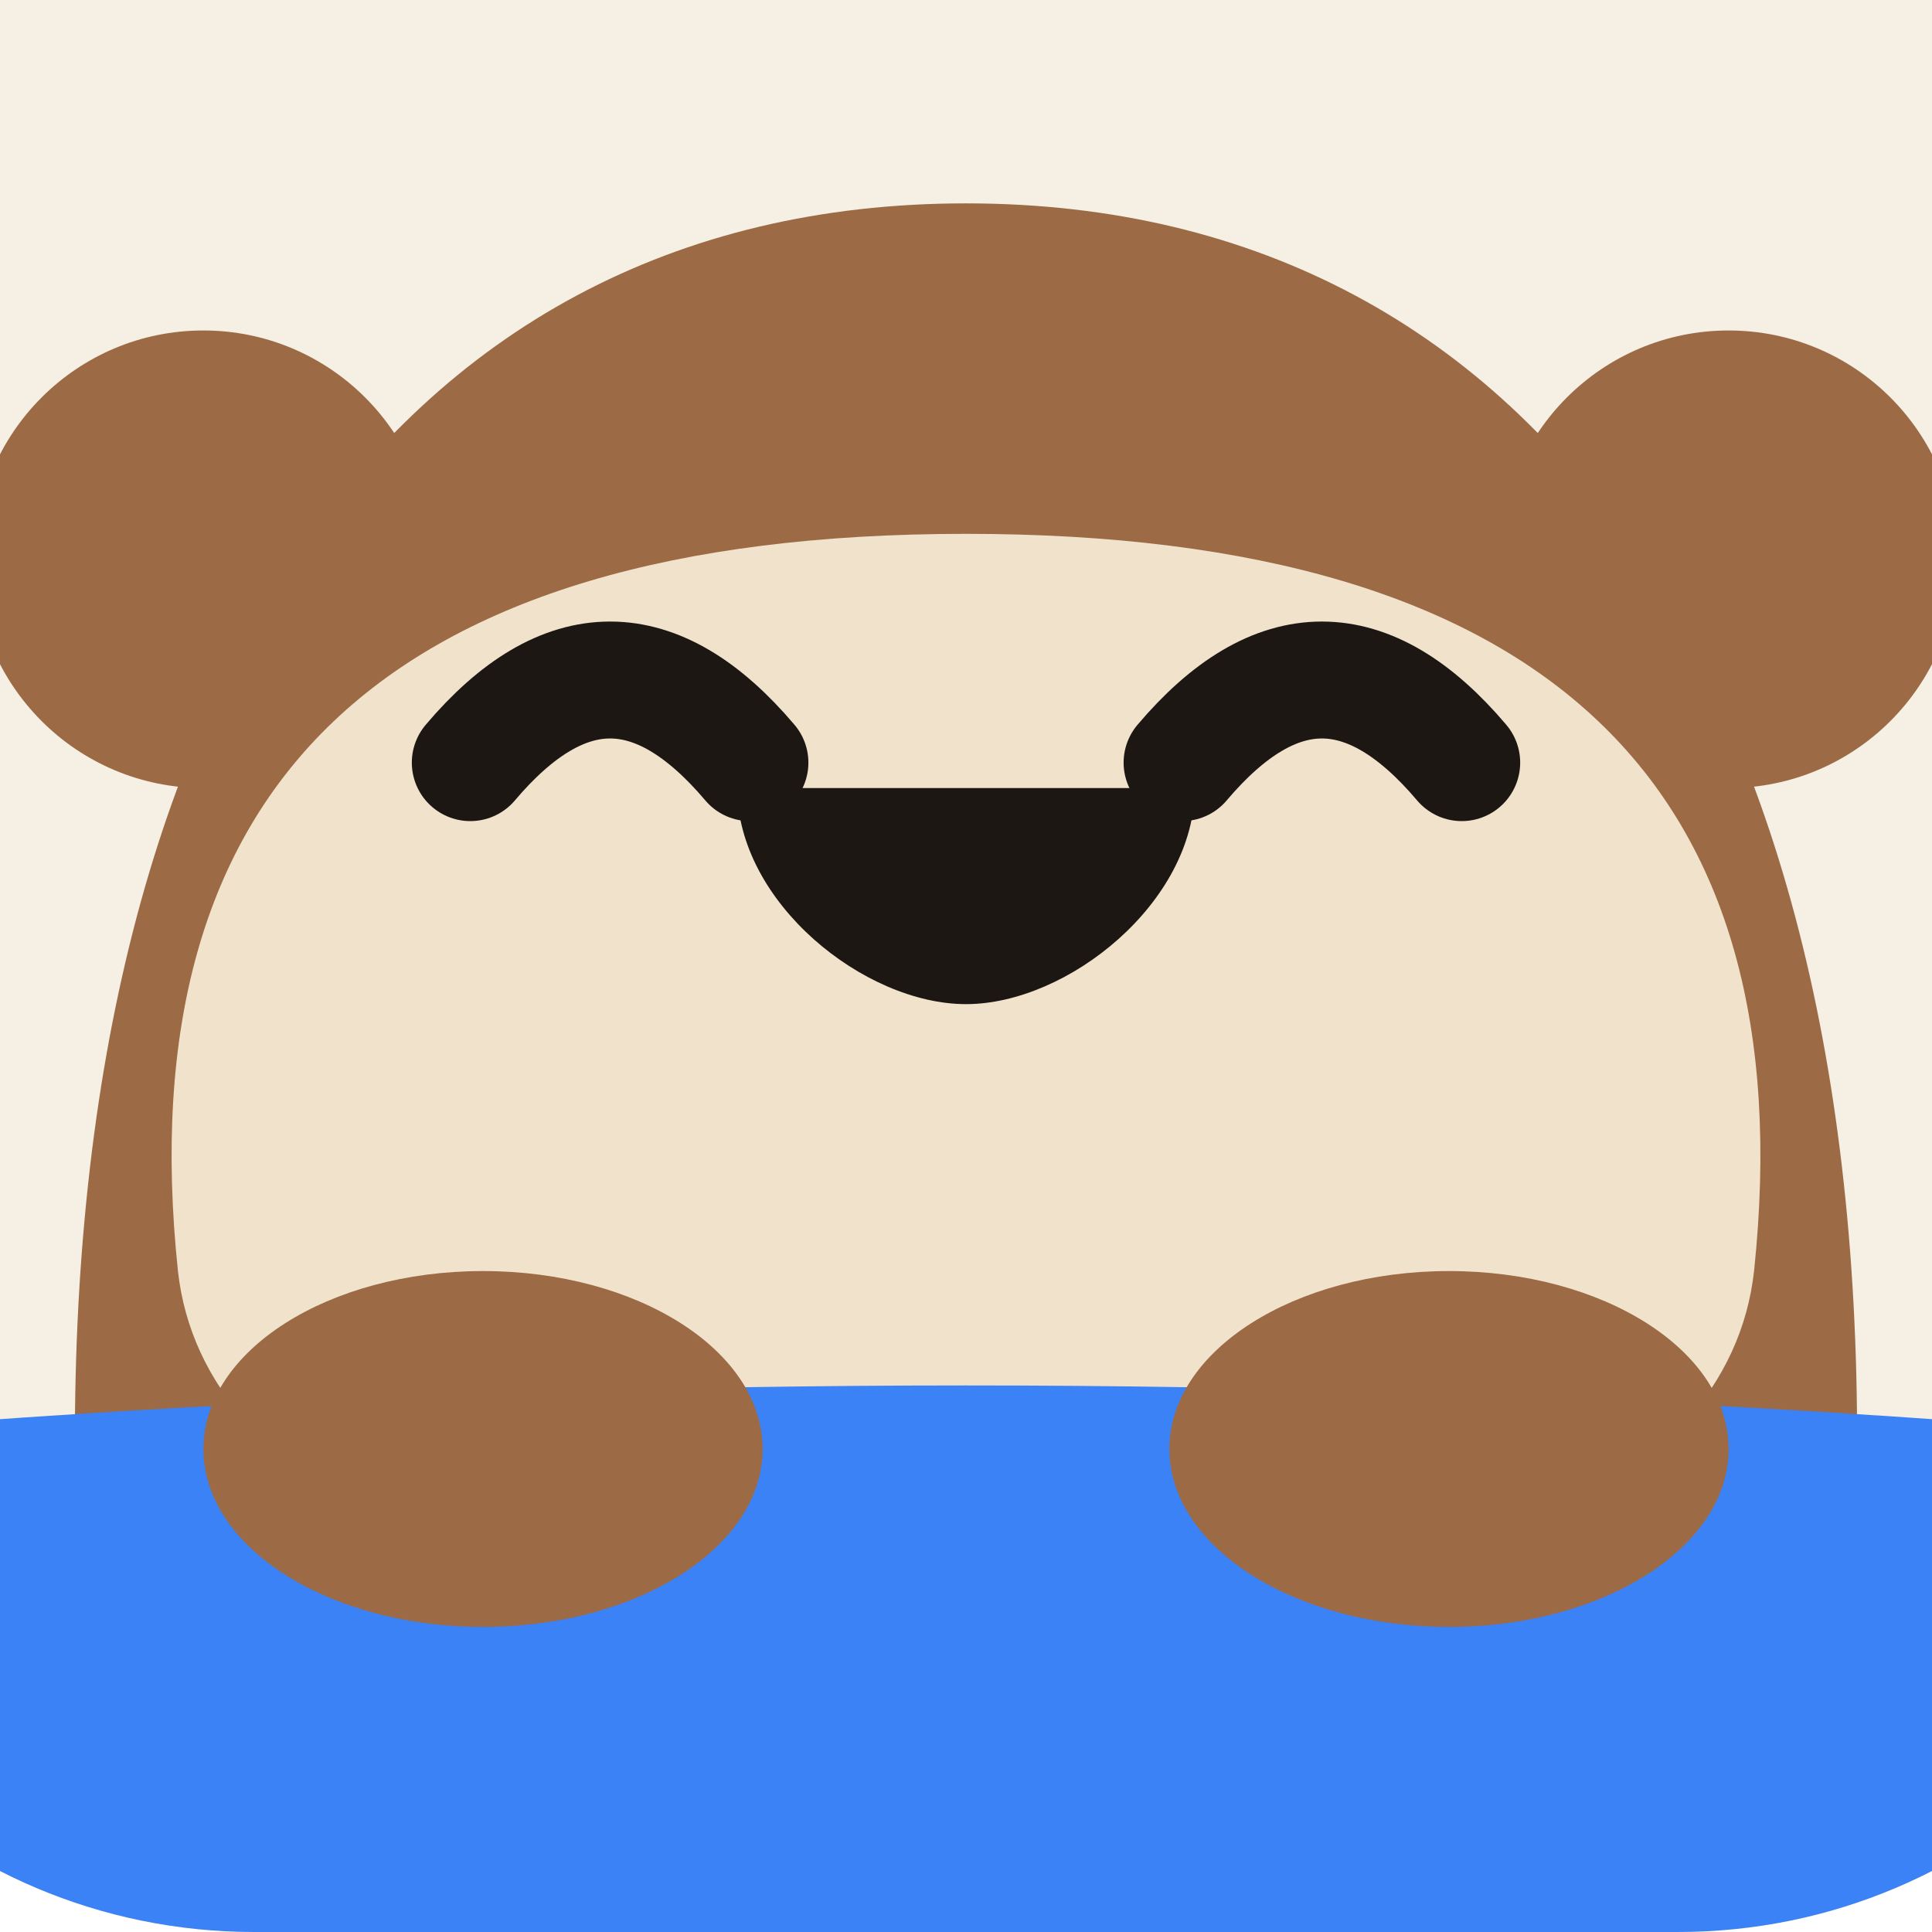
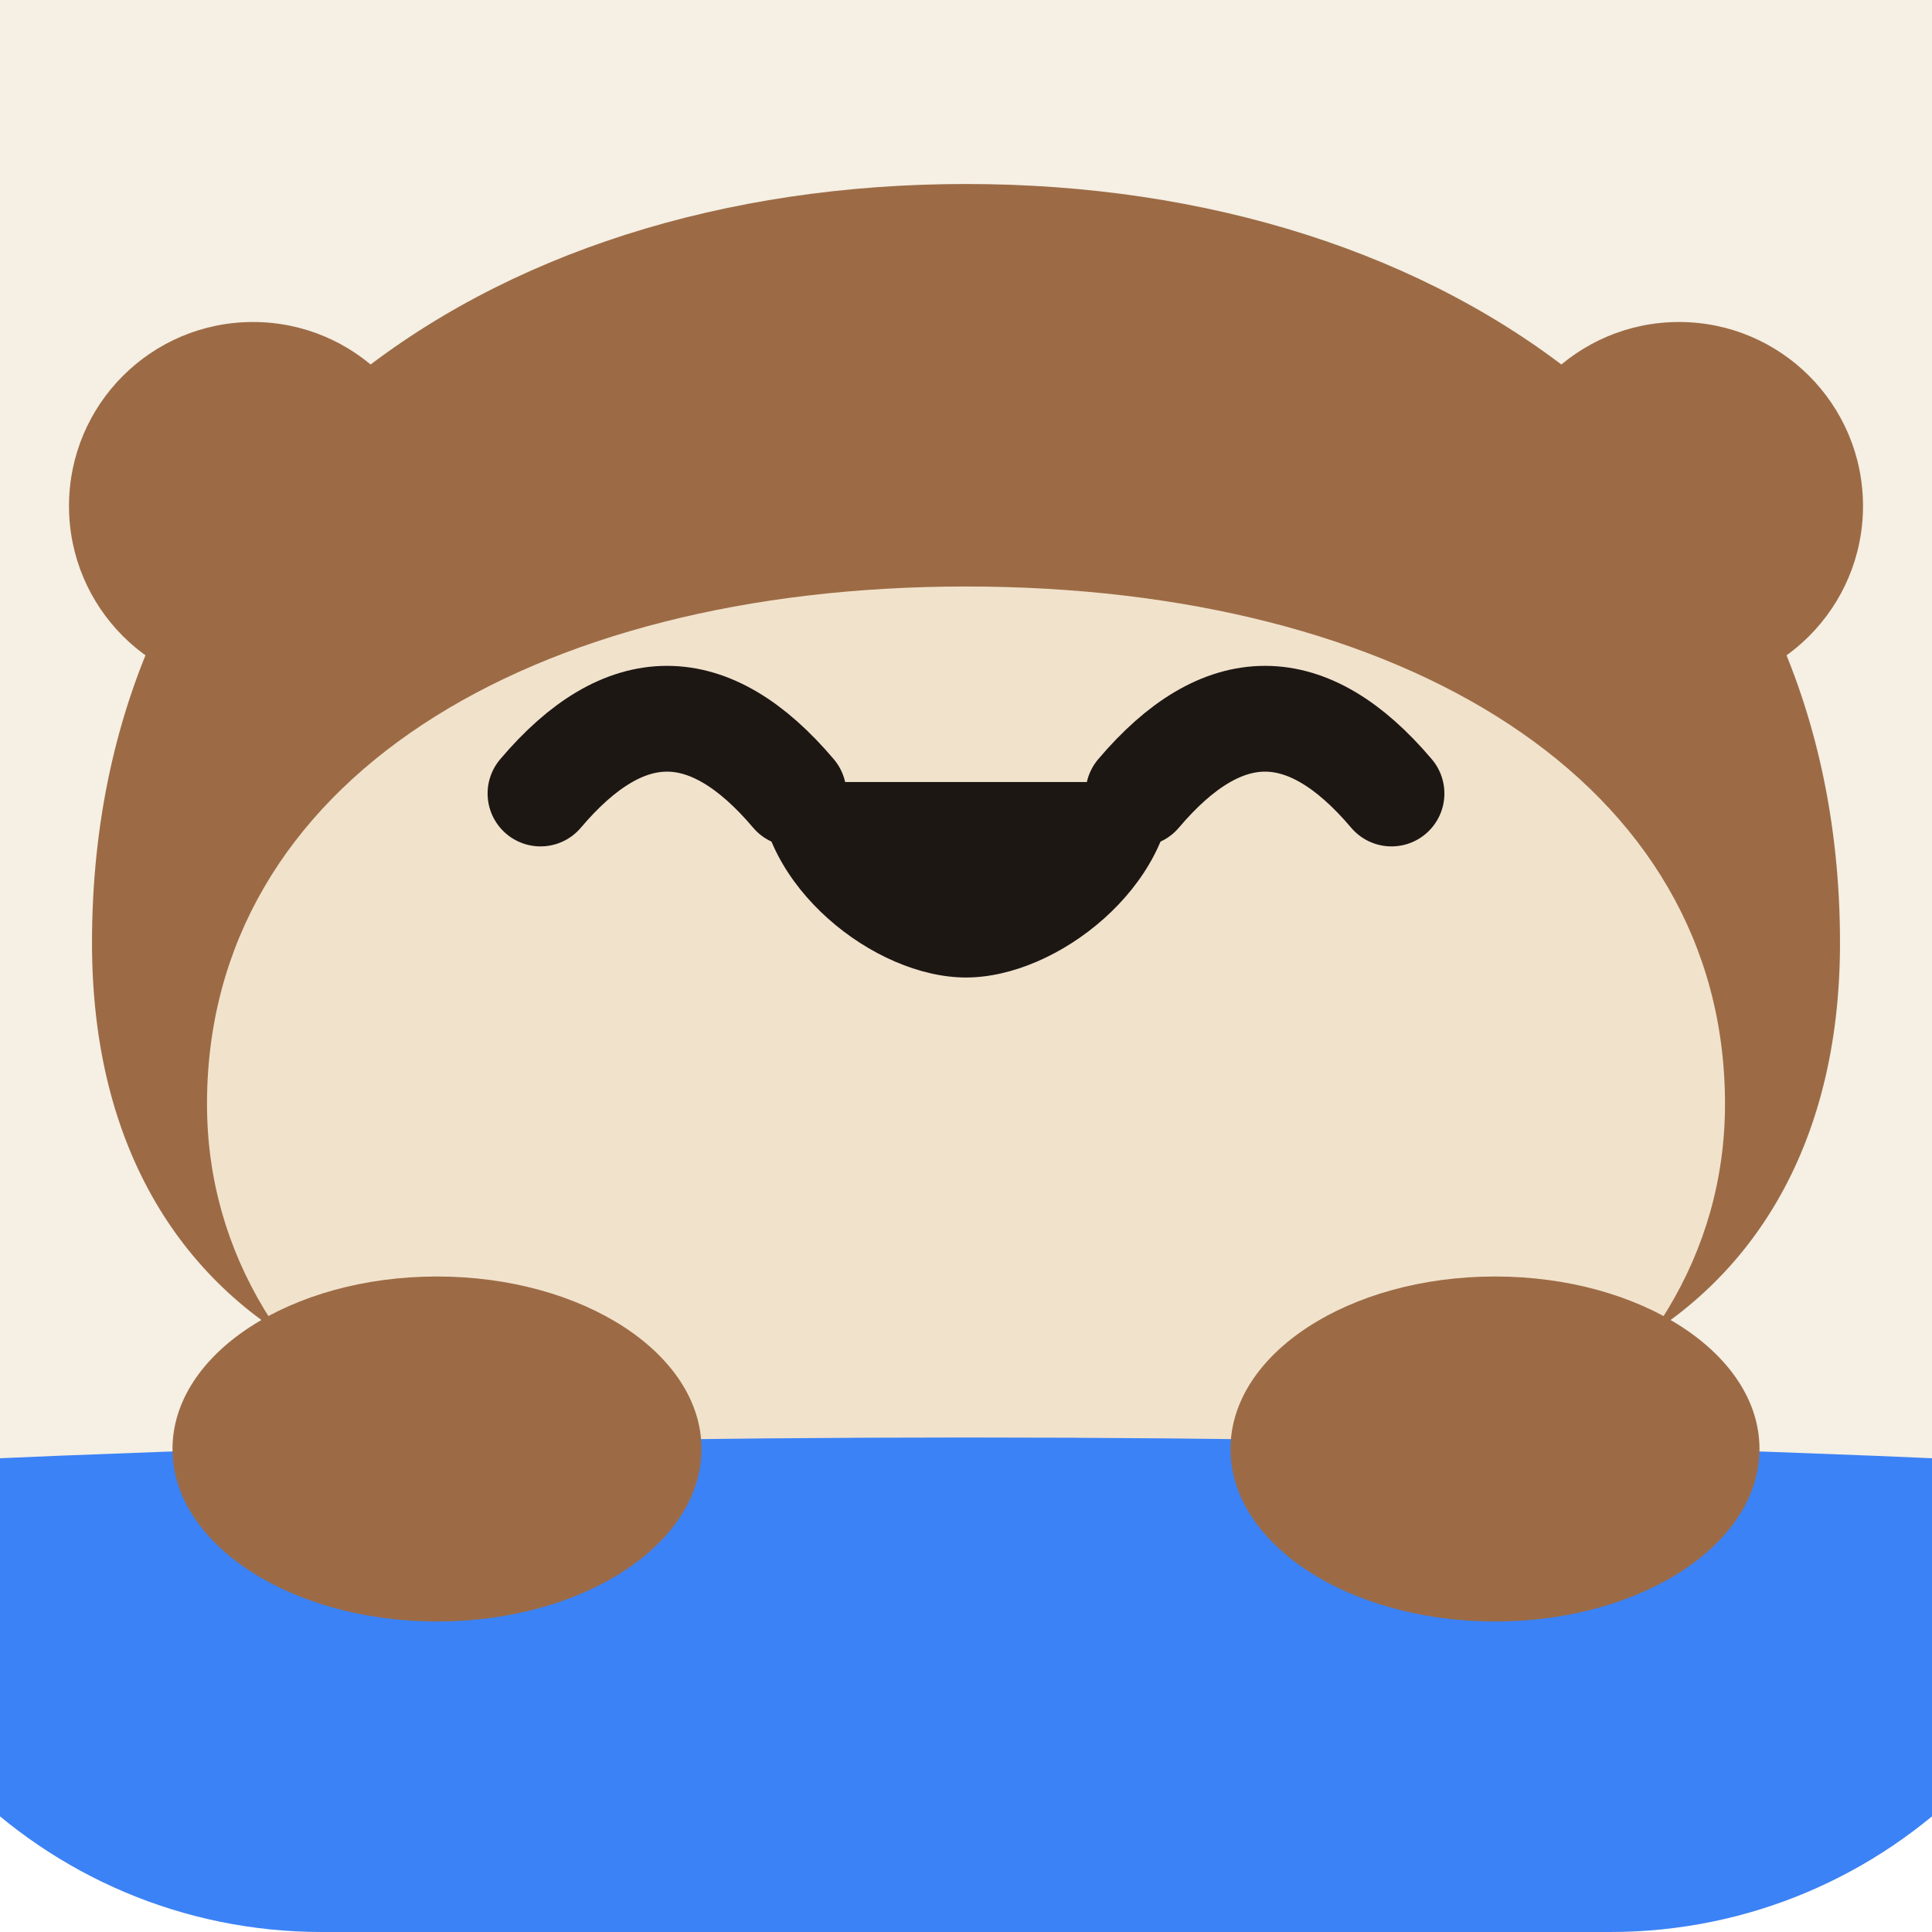
- <svg xmlns="http://www.w3.org/2000/svg" viewBox="12 24 76 76">
+ <svg xmlns="http://www.w3.org/2000/svg" viewBox="8 16 84 84">
  <defs>
    <clipPath id="otter-tile">
      <rect width="100" height="100" rx="22" />
    </clipPath>
  </defs>
  <rect width="100" height="100" rx="22" fill="#f5efe4" />
  <g clip-path="url(#otter-tile)">
    <g>
-       <circle cx="20" cy="46" r="9" fill="#9c6b45" />
-       <circle cx="80" cy="46" r="9" fill="#9c6b45" />
-       <path d="M15 84 C14 52 27 32 50 32 C73 32 86 52 85 84 Z" fill="#9c6b45" />
-       <path d="M19 74 C17 55 27 45 50 45 C73 45 83 55 81 74 C80 83 68 88 50 88 C32 88 20 83 19 74 Z" fill="#f1e2cc" />
-       <path d="M30.5 54 q5.5 -6.5 11 0" fill="none" stroke="#1d1714" stroke-width="4.6" stroke-linecap="round" />
-       <path d="M58.5 54 q5.5 -6.5 11 0" fill="none" stroke="#1d1714" stroke-width="4.6" stroke-linecap="round" />
-       <path d="M41 55 h18 c0 4.5 -5 8.5 -9 8.5 c-4 0 -9 -4 -9 -8.5 z" fill="#1d1714" />
+       <circle cx="19" cy="38" r="8" fill="#9c6b45" />
+       <circle cx="81" cy="38" r="8" fill="#9c6b45" />
+       <path d="M12 57 C12 36 29 24 50 24 C71 24 88 36 88 57 C88 66 84 72 78 75 L22 75 C16 72 12 66 12 57 Z" fill="#9c6b45" />
+       <path d="M17 64 C17 50 31 41.5 50 41.5 C69 41.5 83 50 83 64 C83 77 69 86 50 86 C31 86 17 77 17 64 Z" fill="#f1e2cc" />
+       <path d="M31.5 50.5 q5.5 -6.5 11 0" fill="none" stroke="#1d1714" stroke-width="4.6" stroke-linecap="round" />
+       <path d="M57.5 50.5 q5.5 -6.5 11 0" fill="none" stroke="#1d1714" stroke-width="4.6" stroke-linecap="round" />
+       <path d="M41 50 h18 c0 4.5 -5 8.5 -9 8.5 c-4 0 -9 -4 -9 -8.5 z" fill="#1d1714" />
      <g>
-         <path d="M-20 83 Q50 74 120 83 L120 120 L-20 120 Z" fill="#3b82f6" />
+         <path d="M-20 81 Q50 76 120 81 L120 120 L-20 120 Z" fill="#3b82f6" />
      </g>
-       <ellipse cx="31" cy="81" rx="11" ry="7" fill="#9c6b45" />
-       <ellipse cx="69" cy="81" rx="11" ry="7" fill="#9c6b45" />
+       <ellipse cx="27" cy="79" rx="11.5" ry="7.5" fill="#9c6b45" />
+       <ellipse cx="73" cy="79" rx="11.5" ry="7.5" fill="#9c6b45" />
    </g>
  </g>
</svg>
